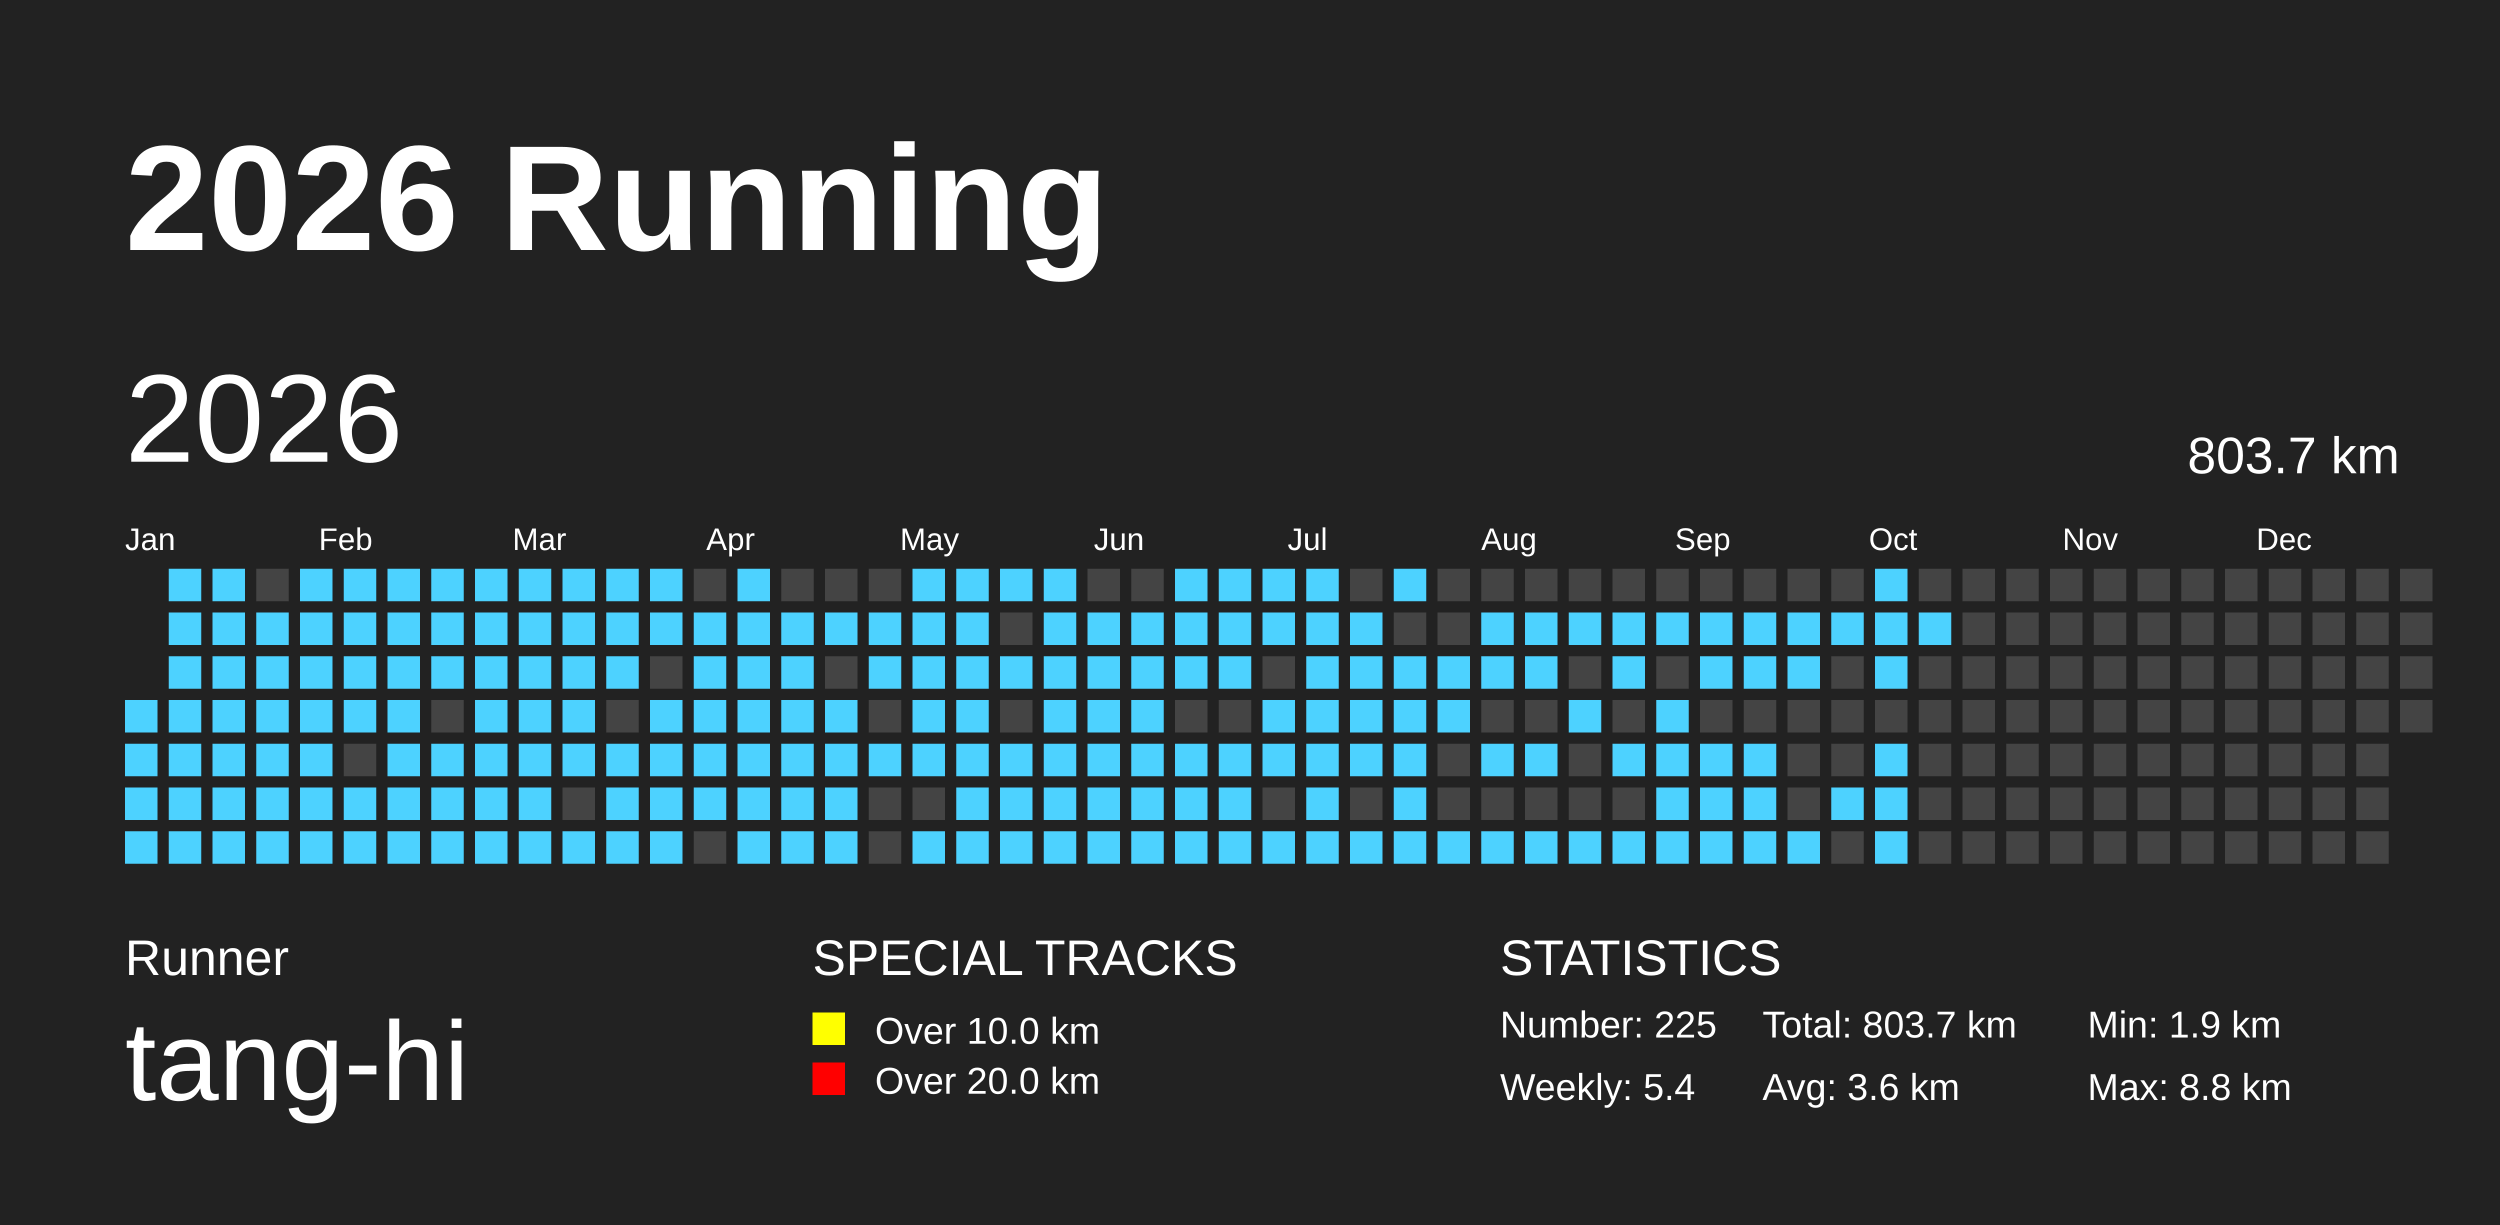
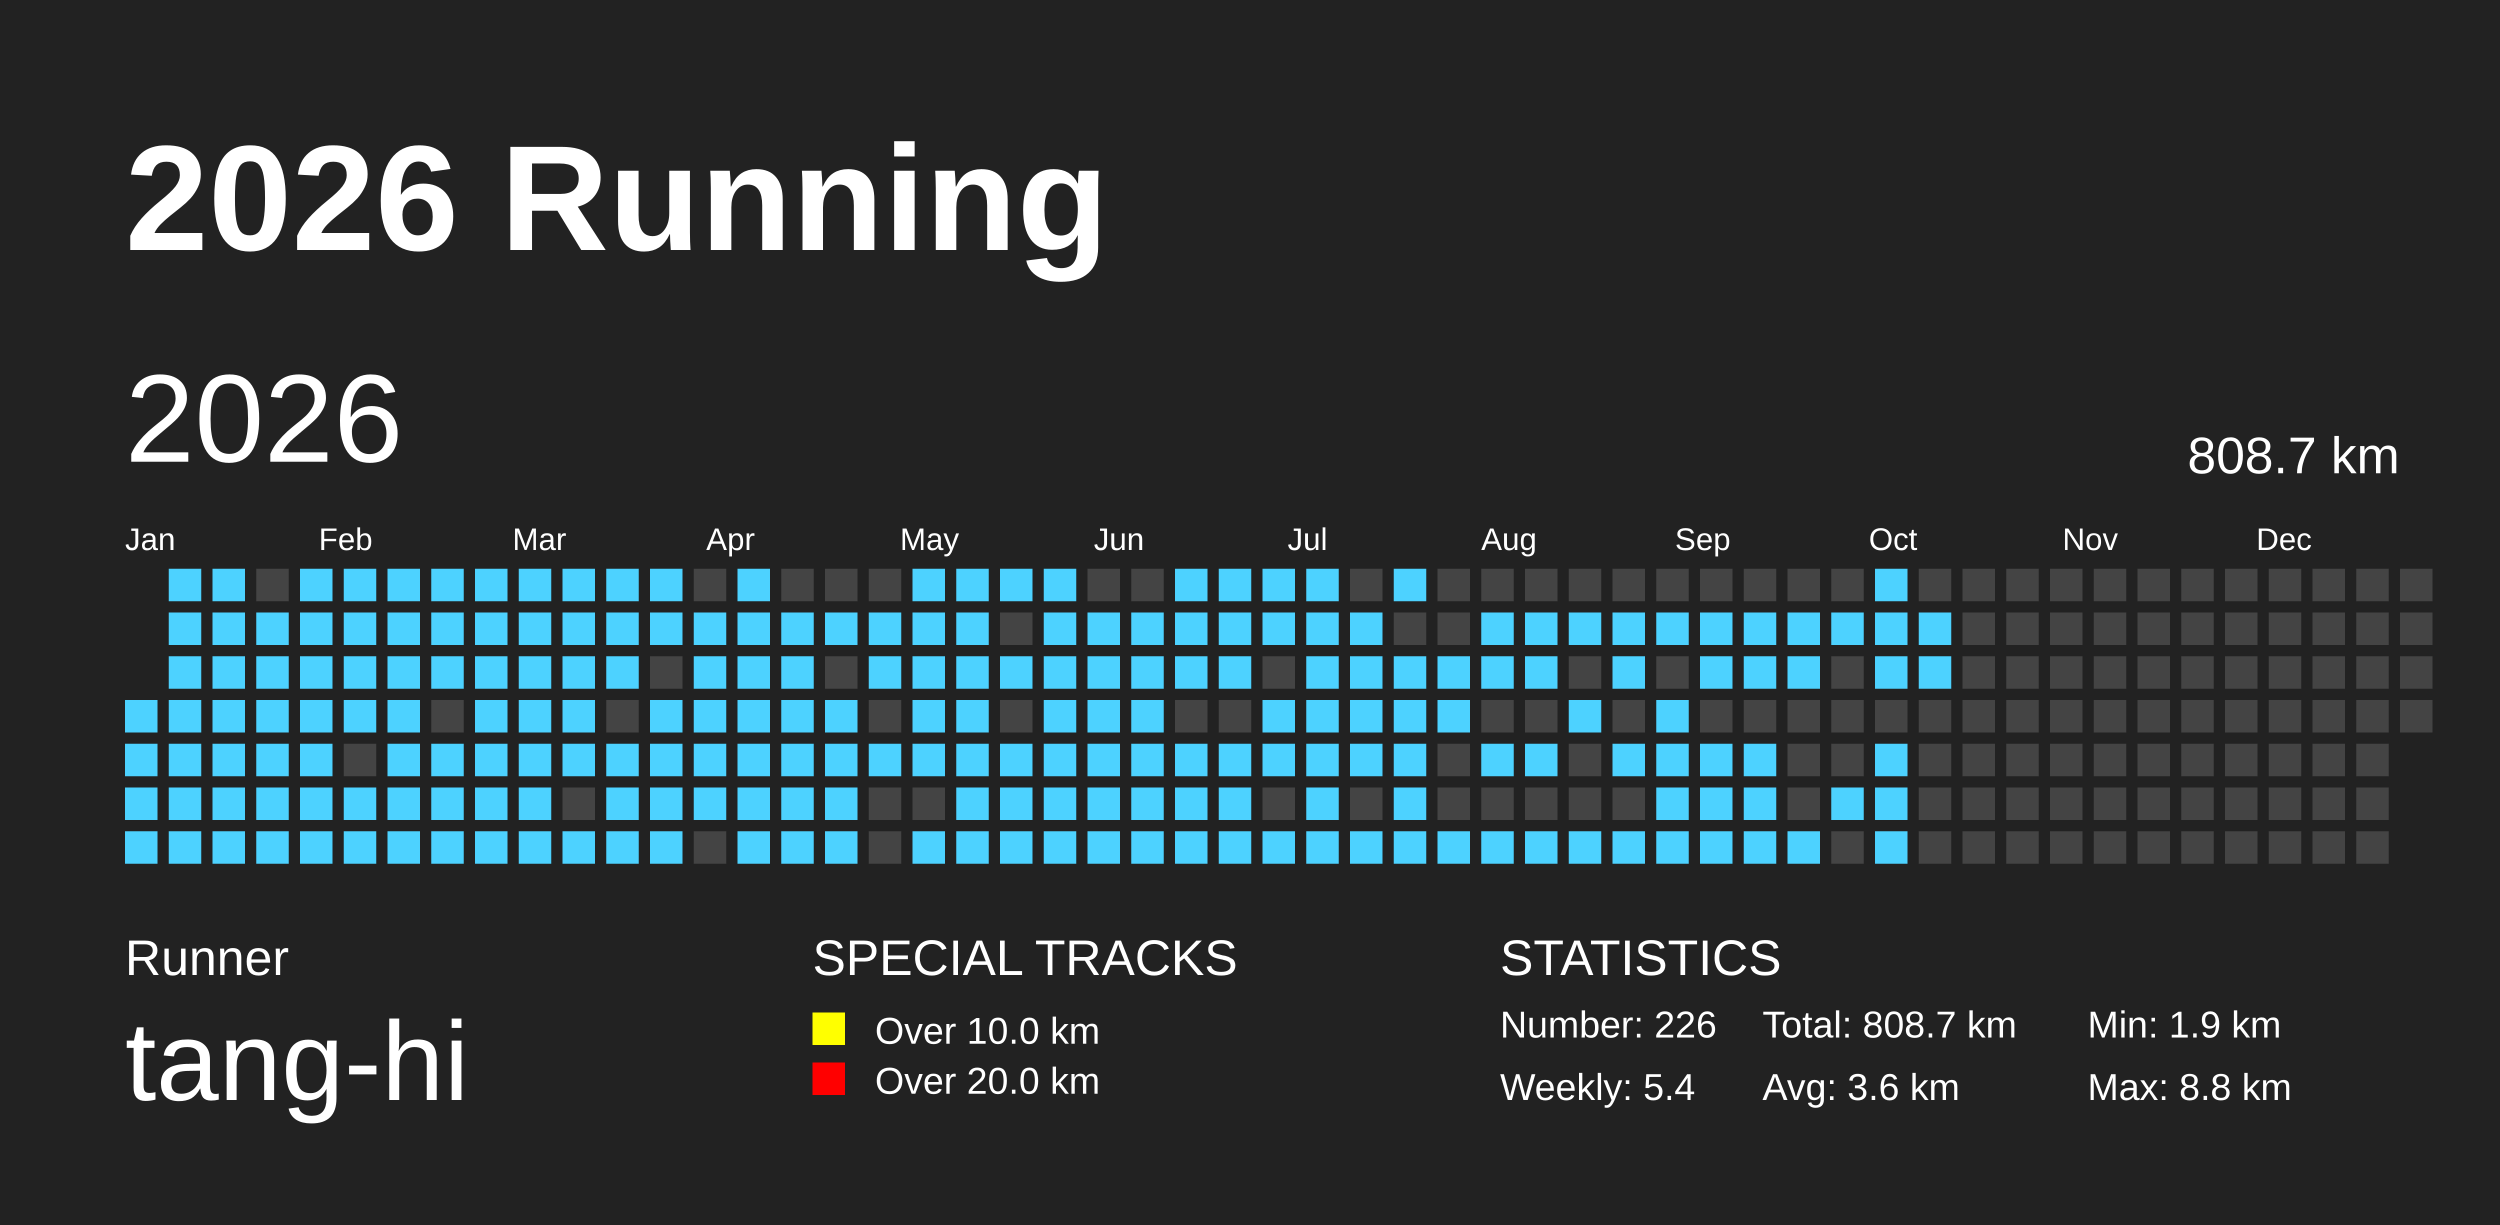
<svg xmlns="http://www.w3.org/2000/svg" baseProfile="full" height="98mm" version="1.1" viewBox="0,0,200,98" width="200mm">
  <defs />
  <rect fill="#222222" height="98" width="200" x="0" y="0" />
  <text fill="#FFFFFF" style="font-size:12px; font-family:Arial; font-weight:bold;" x="10" y="20">2026 Running</text>
  <text fill="#FFFFFF" style="font-size:4px; font-family:Arial" x="10" y="78">Runner</text>
  <text fill="#FFFFFF" style="font-size:9px; font-family:Arial" x="10" y="88">tang-hi</text>
  <text fill="#FFFFFF" style="font-size:4px; font-family:Arial" x="65" y="78">SPECIAL TRACKS</text>
  <rect fill="yellow" height="2.6" width="2.6" x="65" y="81" />
  <text fill="#FFFFFF" style="font-size:3px; font-family:Arial" x="70" y="83.5">Over 10.0 km</text>
  <rect fill="red" height="2.6" width="2.6" x="65" y="85" />
  <text fill="#FFFFFF" style="font-size:3px; font-family:Arial" x="70" y="87.5">Over 20.0 km</text>
  <text fill="#FFFFFF" style="font-size:4px; font-family:Arial" x="120" y="78">STATISTICS</text>
-   <text fill="#FFFFFF" style="font-size:3px; font-family:Arial" x="120" y="83">Number: 225</text>
+   <text fill="#FFFFFF" style="font-size:3px; font-family:Arial" x="120" y="83">Number: 226</text>
  <text fill="#FFFFFF" style="font-size:3px; font-family:Arial" x="120" y="88">Weekly: 5.4</text>
-   <text fill="#FFFFFF" style="font-size:3px; font-family:Arial" x="141" y="83">Total: 803.7 km</text>
+   <text fill="#FFFFFF" style="font-size:3px; font-family:Arial" x="141" y="83">Total: 808.7 km</text>
  <text fill="#FFFFFF" style="font-size:3px; font-family:Arial" x="141" y="88">Avg: 3.6 km</text>
  <text fill="#FFFFFF" style="font-size:3px; font-family:Arial" x="167" y="83">Min: 1.9 km</text>
  <text fill="#FFFFFF" style="font-size:3px; font-family:Arial" x="167" y="88">Max: 8.8 km</text>
  <text dominant-baseline="hanging" fill="#FFFFFF" style="font-size:10.0px; font-family:Arial;" x="10" y="30">2026</text>
-   <text dominant-baseline="hanging" fill="#FFFFFF" style="font-size:4.125px; font-family:Arial;" x="175" y="35">803.7 km</text>
+   <text dominant-baseline="hanging" fill="#FFFFFF" style="font-size:4.125px; font-family:Arial;" x="175" y="35">808.7 km</text>
  <text fill="#FFFFFF" style="font-size:2.5px; font-family:Arial" x="10.0" y="44">Jan</text>
  <text fill="#FFFFFF" style="font-size:2.5px; font-family:Arial" x="25.5" y="44">Feb</text>
  <text fill="#FFFFFF" style="font-size:2.5px; font-family:Arial" x="41.0" y="44">Mar</text>
  <text fill="#FFFFFF" style="font-size:2.5px; font-family:Arial" x="56.5" y="44">Apr</text>
  <text fill="#FFFFFF" style="font-size:2.5px; font-family:Arial" x="72.0" y="44">May</text>
  <text fill="#FFFFFF" style="font-size:2.5px; font-family:Arial" x="87.5" y="44">Jun</text>
  <text fill="#FFFFFF" style="font-size:2.5px; font-family:Arial" x="103.0" y="44">Jul</text>
  <text fill="#FFFFFF" style="font-size:2.5px; font-family:Arial" x="118.5" y="44">Aug</text>
  <text fill="#FFFFFF" style="font-size:2.5px; font-family:Arial" x="134.0" y="44">Sep</text>
  <text fill="#FFFFFF" style="font-size:2.5px; font-family:Arial" x="149.5" y="44">Oct</text>
  <text fill="#FFFFFF" style="font-size:2.5px; font-family:Arial" x="165.0" y="44">Nov</text>
  <text fill="#FFFFFF" style="font-size:2.5px; font-family:Arial" x="180.5" y="44">Dec</text>
  <rect fill="#4DD2FF" height="2.6" width="2.6" x="10.0" y="56.0" />
  <rect fill="#4DD2FF" height="2.6" width="2.6" x="10.0" y="59.5" />
  <rect fill="#4DD2FF" height="2.6" width="2.6" x="10.0" y="63.0" />
  <rect fill="#4DD2FF" height="2.6" width="2.6" x="10.0" y="66.5" />
  <rect fill="#4DD2FF" height="2.6" width="2.6" x="13.5" y="45.5" />
  <rect fill="#4DD2FF" height="2.6" width="2.6" x="13.5" y="49.0" />
  <rect fill="#4DD2FF" height="2.6" width="2.6" x="13.5" y="52.5" />
  <rect fill="#4DD2FF" height="2.6" width="2.6" x="13.5" y="56.0" />
  <rect fill="#4DD2FF" height="2.6" width="2.6" x="13.5" y="59.5" />
  <rect fill="#4DD2FF" height="2.6" width="2.6" x="13.5" y="63.0" />
  <rect fill="#4DD2FF" height="2.6" width="2.6" x="13.5" y="66.5" />
  <rect fill="#4DD2FF" height="2.6" width="2.6" x="17.0" y="45.5" />
  <rect fill="#4DD2FF" height="2.6" width="2.6" x="17.0" y="49.0" />
  <rect fill="#4DD2FF" height="2.6" width="2.6" x="17.0" y="52.5" />
  <rect fill="#4DD2FF" height="2.6" width="2.6" x="17.0" y="56.0" />
  <rect fill="#4DD2FF" height="2.6" width="2.6" x="17.0" y="59.5" />
  <rect fill="#4DD2FF" height="2.6" width="2.6" x="17.0" y="63.0" />
  <rect fill="#4DD2FF" height="2.6" width="2.6" x="17.0" y="66.5" />
  <rect fill="#444444" height="2.6" width="2.6" x="20.5" y="45.5" />
  <rect fill="#4DD2FF" height="2.6" width="2.6" x="20.5" y="49.0" />
  <rect fill="#4DD2FF" height="2.6" width="2.6" x="20.5" y="52.5" />
  <rect fill="#4DD2FF" height="2.6" width="2.6" x="20.5" y="56.0" />
  <rect fill="#4DD2FF" height="2.6" width="2.6" x="20.5" y="59.5" />
  <rect fill="#4DD2FF" height="2.6" width="2.6" x="20.5" y="63.0" />
  <rect fill="#4DD2FF" height="2.6" width="2.6" x="20.5" y="66.5" />
  <rect fill="#4DD2FF" height="2.6" width="2.6" x="24.0" y="45.5" />
  <rect fill="#4DD2FF" height="2.6" width="2.6" x="24.0" y="49.0" />
  <rect fill="#4DD2FF" height="2.6" width="2.6" x="24.0" y="52.5" />
  <rect fill="#4DD2FF" height="2.6" width="2.6" x="24.0" y="56.0" />
  <rect fill="#4DD2FF" height="2.6" width="2.6" x="24.0" y="59.5" />
  <rect fill="#4DD2FF" height="2.6" width="2.6" x="24.0" y="63.0" />
  <rect fill="#4DD2FF" height="2.6" width="2.6" x="24.0" y="66.5" />
  <rect fill="#4DD2FF" height="2.6" width="2.6" x="27.5" y="45.5" />
  <rect fill="#4DD2FF" height="2.6" width="2.6" x="27.5" y="49.0" />
  <rect fill="#4DD2FF" height="2.6" width="2.6" x="27.5" y="52.5" />
  <rect fill="#4DD2FF" height="2.6" width="2.6" x="27.5" y="56.0" />
  <rect fill="#444444" height="2.6" width="2.6" x="27.5" y="59.5" />
  <rect fill="#4DD2FF" height="2.6" width="2.6" x="27.5" y="63.0" />
  <rect fill="#4DD2FF" height="2.6" width="2.6" x="27.5" y="66.5" />
  <rect fill="#4DD2FF" height="2.6" width="2.6" x="31.0" y="45.5" />
  <rect fill="#4DD2FF" height="2.6" width="2.6" x="31.0" y="49.0" />
  <rect fill="#4DD2FF" height="2.6" width="2.6" x="31.0" y="52.5" />
  <rect fill="#4DD2FF" height="2.6" width="2.6" x="31.0" y="56.0" />
  <rect fill="#4DD2FF" height="2.6" width="2.6" x="31.0" y="59.5" />
  <rect fill="#4DD2FF" height="2.6" width="2.6" x="31.0" y="63.0" />
  <rect fill="#4DD2FF" height="2.6" width="2.6" x="31.0" y="66.5" />
  <rect fill="#4DD2FF" height="2.6" width="2.6" x="34.5" y="45.5" />
  <rect fill="#4DD2FF" height="2.6" width="2.6" x="34.5" y="49.0" />
  <rect fill="#4DD2FF" height="2.6" width="2.6" x="34.5" y="52.5" />
  <rect fill="#444444" height="2.6" width="2.6" x="34.5" y="56.0" />
  <rect fill="#4DD2FF" height="2.6" width="2.6" x="34.5" y="59.5" />
  <rect fill="#4DD2FF" height="2.6" width="2.6" x="34.5" y="63.0" />
  <rect fill="#4DD2FF" height="2.6" width="2.6" x="34.5" y="66.5" />
  <rect fill="#4DD2FF" height="2.6" width="2.6" x="38.0" y="45.5" />
  <rect fill="#4DD2FF" height="2.6" width="2.6" x="38.0" y="49.0" />
  <rect fill="#4DD2FF" height="2.6" width="2.6" x="38.0" y="52.5" />
  <rect fill="#4DD2FF" height="2.6" width="2.6" x="38.0" y="56.0" />
  <rect fill="#4DD2FF" height="2.6" width="2.6" x="38.0" y="59.5" />
  <rect fill="#4DD2FF" height="2.6" width="2.6" x="38.0" y="63.0" />
  <rect fill="#4DD2FF" height="2.6" width="2.6" x="38.0" y="66.5" />
  <rect fill="#4DD2FF" height="2.6" width="2.6" x="41.5" y="45.5" />
  <rect fill="#4DD2FF" height="2.6" width="2.6" x="41.5" y="49.0" />
  <rect fill="#4DD2FF" height="2.6" width="2.6" x="41.5" y="52.5" />
  <rect fill="#4DD2FF" height="2.6" width="2.6" x="41.5" y="56.0" />
  <rect fill="#4DD2FF" height="2.6" width="2.6" x="41.5" y="59.5" />
  <rect fill="#4DD2FF" height="2.6" width="2.6" x="41.5" y="63.0" />
  <rect fill="#4DD2FF" height="2.6" width="2.6" x="41.5" y="66.5" />
  <rect fill="#4DD2FF" height="2.6" width="2.6" x="45.0" y="45.5" />
  <rect fill="#4DD2FF" height="2.6" width="2.6" x="45.0" y="49.0" />
  <rect fill="#4DD2FF" height="2.6" width="2.6" x="45.0" y="52.5" />
  <rect fill="#4DD2FF" height="2.6" width="2.6" x="45.0" y="56.0" />
  <rect fill="#4DD2FF" height="2.6" width="2.6" x="45.0" y="59.5" />
  <rect fill="#444444" height="2.6" width="2.6" x="45.0" y="63.0" />
  <rect fill="#4DD2FF" height="2.6" width="2.6" x="45.0" y="66.5" />
  <rect fill="#4DD2FF" height="2.6" width="2.6" x="48.5" y="45.5" />
  <rect fill="#4DD2FF" height="2.6" width="2.6" x="48.5" y="49.0" />
  <rect fill="#4DD2FF" height="2.6" width="2.6" x="48.5" y="52.5" />
  <rect fill="#444444" height="2.6" width="2.6" x="48.5" y="56.0" />
  <rect fill="#4DD2FF" height="2.6" width="2.6" x="48.5" y="59.5" />
  <rect fill="#4DD2FF" height="2.6" width="2.6" x="48.5" y="63.0" />
  <rect fill="#4DD2FF" height="2.6" width="2.6" x="48.5" y="66.5" />
  <rect fill="#4DD2FF" height="2.6" width="2.6" x="52.0" y="45.5" />
  <rect fill="#4DD2FF" height="2.6" width="2.6" x="52.0" y="49.0" />
  <rect fill="#444444" height="2.6" width="2.6" x="52.0" y="52.5" />
  <rect fill="#4DD2FF" height="2.6" width="2.6" x="52.0" y="56.0" />
  <rect fill="#4DD2FF" height="2.6" width="2.6" x="52.0" y="59.5" />
  <rect fill="#4DD2FF" height="2.6" width="2.6" x="52.0" y="63.0" />
  <rect fill="#4DD2FF" height="2.6" width="2.6" x="52.0" y="66.5" />
  <rect fill="#444444" height="2.6" width="2.6" x="55.5" y="45.5" />
  <rect fill="#4DD2FF" height="2.6" width="2.6" x="55.5" y="49.0" />
  <rect fill="#4DD2FF" height="2.6" width="2.6" x="55.5" y="52.5" />
  <rect fill="#4DD2FF" height="2.6" width="2.6" x="55.5" y="56.0" />
  <rect fill="#4DD2FF" height="2.6" width="2.6" x="55.5" y="59.5" />
  <rect fill="#4DD2FF" height="2.6" width="2.6" x="55.5" y="63.0" />
  <rect fill="#444444" height="2.6" width="2.6" x="55.5" y="66.5" />
  <rect fill="#4DD2FF" height="2.6" width="2.6" x="59.0" y="45.5" />
  <rect fill="#4DD2FF" height="2.6" width="2.6" x="59.0" y="49.0" />
  <rect fill="#4DD2FF" height="2.6" width="2.6" x="59.0" y="52.5" />
  <rect fill="#4DD2FF" height="2.6" width="2.6" x="59.0" y="56.0" />
  <rect fill="#4DD2FF" height="2.6" width="2.6" x="59.0" y="59.5" />
  <rect fill="#4DD2FF" height="2.6" width="2.6" x="59.0" y="63.0" />
  <rect fill="#4DD2FF" height="2.6" width="2.6" x="59.0" y="66.5" />
  <rect fill="#444444" height="2.6" width="2.6" x="62.5" y="45.5" />
  <rect fill="#4DD2FF" height="2.6" width="2.6" x="62.5" y="49.0" />
  <rect fill="#4DD2FF" height="2.6" width="2.6" x="62.5" y="52.5" />
  <rect fill="#4DD2FF" height="2.6" width="2.6" x="62.5" y="56.0" />
  <rect fill="#4DD2FF" height="2.6" width="2.6" x="62.5" y="59.5" />
  <rect fill="#4DD2FF" height="2.6" width="2.6" x="62.5" y="63.0" />
  <rect fill="#4DD2FF" height="2.6" width="2.6" x="62.5" y="66.5" />
  <rect fill="#444444" height="2.6" width="2.6" x="66.0" y="45.5" />
  <rect fill="#4DD2FF" height="2.6" width="2.6" x="66.0" y="49.0" />
  <rect fill="#444444" height="2.6" width="2.6" x="66.0" y="52.5" />
  <rect fill="#4DD2FF" height="2.6" width="2.6" x="66.0" y="56.0" />
  <rect fill="#4DD2FF" height="2.6" width="2.6" x="66.0" y="59.5" />
  <rect fill="#4DD2FF" height="2.6" width="2.6" x="66.0" y="63.0" />
  <rect fill="#4DD2FF" height="2.6" width="2.6" x="66.0" y="66.5" />
  <rect fill="#444444" height="2.6" width="2.6" x="69.5" y="45.5" />
  <rect fill="#4DD2FF" height="2.6" width="2.6" x="69.5" y="49.0" />
  <rect fill="#4DD2FF" height="2.6" width="2.6" x="69.5" y="52.5" />
  <rect fill="#444444" height="2.6" width="2.6" x="69.5" y="56.0" />
  <rect fill="#4DD2FF" height="2.6" width="2.6" x="69.5" y="59.5" />
  <rect fill="#444444" height="2.6" width="2.6" x="69.5" y="63.0" />
  <rect fill="#444444" height="2.6" width="2.6" x="69.5" y="66.5" />
  <rect fill="#4DD2FF" height="2.6" width="2.6" x="73.0" y="45.5" />
  <rect fill="#4DD2FF" height="2.6" width="2.6" x="73.0" y="49.0" />
  <rect fill="#4DD2FF" height="2.6" width="2.6" x="73.0" y="52.5" />
  <rect fill="#4DD2FF" height="2.6" width="2.6" x="73.0" y="56.0" />
  <rect fill="#4DD2FF" height="2.6" width="2.6" x="73.0" y="59.5" />
  <rect fill="#444444" height="2.6" width="2.6" x="73.0" y="63.0" />
  <rect fill="#4DD2FF" height="2.6" width="2.6" x="73.0" y="66.5" />
  <rect fill="#4DD2FF" height="2.6" width="2.6" x="76.5" y="45.5" />
  <rect fill="#4DD2FF" height="2.6" width="2.6" x="76.5" y="49.0" />
  <rect fill="#4DD2FF" height="2.6" width="2.6" x="76.5" y="52.5" />
  <rect fill="#4DD2FF" height="2.6" width="2.6" x="76.5" y="56.0" />
  <rect fill="#4DD2FF" height="2.6" width="2.6" x="76.5" y="59.5" />
  <rect fill="#4DD2FF" height="2.6" width="2.6" x="76.5" y="63.0" />
  <rect fill="#4DD2FF" height="2.6" width="2.6" x="76.5" y="66.5" />
  <rect fill="#4DD2FF" height="2.6" width="2.6" x="80.0" y="45.5" />
  <rect fill="#444444" height="2.6" width="2.6" x="80.0" y="49.0" />
  <rect fill="#4DD2FF" height="2.6" width="2.6" x="80.0" y="52.5" />
  <rect fill="#444444" height="2.6" width="2.6" x="80.0" y="56.0" />
  <rect fill="#4DD2FF" height="2.6" width="2.6" x="80.0" y="59.5" />
  <rect fill="#4DD2FF" height="2.6" width="2.6" x="80.0" y="63.0" />
  <rect fill="#4DD2FF" height="2.6" width="2.6" x="80.0" y="66.5" />
  <rect fill="#4DD2FF" height="2.6" width="2.6" x="83.5" y="45.5" />
  <rect fill="#4DD2FF" height="2.6" width="2.6" x="83.5" y="49.0" />
  <rect fill="#4DD2FF" height="2.6" width="2.6" x="83.5" y="52.5" />
  <rect fill="#4DD2FF" height="2.6" width="2.6" x="83.5" y="56.0" />
  <rect fill="#4DD2FF" height="2.6" width="2.6" x="83.5" y="59.5" />
  <rect fill="#4DD2FF" height="2.6" width="2.6" x="83.5" y="63.0" />
  <rect fill="#4DD2FF" height="2.6" width="2.6" x="83.5" y="66.5" />
  <rect fill="#444444" height="2.6" width="2.6" x="87.0" y="45.5" />
  <rect fill="#4DD2FF" height="2.6" width="2.6" x="87.0" y="49.0" />
  <rect fill="#4DD2FF" height="2.6" width="2.6" x="87.0" y="52.5" />
  <rect fill="#4DD2FF" height="2.6" width="2.6" x="87.0" y="56.0" />
  <rect fill="#4DD2FF" height="2.6" width="2.6" x="87.0" y="59.5" />
  <rect fill="#4DD2FF" height="2.6" width="2.6" x="87.0" y="63.0" />
  <rect fill="#4DD2FF" height="2.6" width="2.6" x="87.0" y="66.5" />
  <rect fill="#444444" height="2.6" width="2.6" x="90.5" y="45.5" />
  <rect fill="#4DD2FF" height="2.6" width="2.6" x="90.5" y="49.0" />
  <rect fill="#4DD2FF" height="2.6" width="2.6" x="90.5" y="52.5" />
  <rect fill="#4DD2FF" height="2.6" width="2.6" x="90.5" y="56.0" />
  <rect fill="#4DD2FF" height="2.6" width="2.6" x="90.5" y="59.5" />
  <rect fill="#4DD2FF" height="2.6" width="2.6" x="90.5" y="63.0" />
  <rect fill="#4DD2FF" height="2.6" width="2.6" x="90.5" y="66.5" />
  <rect fill="#4DD2FF" height="2.6" width="2.6" x="94.0" y="45.5" />
  <rect fill="#4DD2FF" height="2.6" width="2.6" x="94.0" y="49.0" />
  <rect fill="#4DD2FF" height="2.6" width="2.6" x="94.0" y="52.5" />
  <rect fill="#444444" height="2.6" width="2.6" x="94.0" y="56.0" />
  <rect fill="#4DD2FF" height="2.6" width="2.6" x="94.0" y="59.5" />
  <rect fill="#4DD2FF" height="2.6" width="2.6" x="94.0" y="63.0" />
  <rect fill="#4DD2FF" height="2.6" width="2.6" x="94.0" y="66.5" />
  <rect fill="#4DD2FF" height="2.6" width="2.6" x="97.5" y="45.5" />
  <rect fill="#4DD2FF" height="2.6" width="2.6" x="97.5" y="49.0" />
  <rect fill="#4DD2FF" height="2.6" width="2.6" x="97.5" y="52.5" />
  <rect fill="#444444" height="2.6" width="2.6" x="97.5" y="56.0" />
  <rect fill="#4DD2FF" height="2.6" width="2.6" x="97.5" y="59.5" />
  <rect fill="#4DD2FF" height="2.6" width="2.6" x="97.5" y="63.0" />
  <rect fill="#4DD2FF" height="2.6" width="2.6" x="97.5" y="66.5" />
  <rect fill="#4DD2FF" height="2.6" width="2.6" x="101.0" y="45.5" />
  <rect fill="#4DD2FF" height="2.6" width="2.6" x="101.0" y="49.0" />
  <rect fill="#444444" height="2.6" width="2.6" x="101.0" y="52.5" />
  <rect fill="#4DD2FF" height="2.6" width="2.6" x="101.0" y="56.0" />
  <rect fill="#4DD2FF" height="2.6" width="2.6" x="101.0" y="59.5" />
  <rect fill="#444444" height="2.6" width="2.6" x="101.0" y="63.0" />
  <rect fill="#4DD2FF" height="2.6" width="2.6" x="101.0" y="66.5" />
  <rect fill="#4DD2FF" height="2.6" width="2.6" x="104.5" y="45.5" />
  <rect fill="#4DD2FF" height="2.6" width="2.6" x="104.5" y="49.0" />
  <rect fill="#4DD2FF" height="2.6" width="2.6" x="104.5" y="52.5" />
  <rect fill="#4DD2FF" height="2.6" width="2.6" x="104.5" y="56.0" />
  <rect fill="#4DD2FF" height="2.6" width="2.6" x="104.5" y="59.5" />
  <rect fill="#4DD2FF" height="2.6" width="2.6" x="104.5" y="63.0" />
  <rect fill="#4DD2FF" height="2.6" width="2.6" x="104.5" y="66.5" />
  <rect fill="#444444" height="2.6" width="2.6" x="108.0" y="45.5" />
  <rect fill="#4DD2FF" height="2.6" width="2.6" x="108.0" y="49.0" />
  <rect fill="#4DD2FF" height="2.6" width="2.6" x="108.0" y="52.5" />
  <rect fill="#4DD2FF" height="2.6" width="2.6" x="108.0" y="56.0" />
  <rect fill="#4DD2FF" height="2.6" width="2.6" x="108.0" y="59.5" />
  <rect fill="#444444" height="2.6" width="2.6" x="108.0" y="63.0" />
  <rect fill="#4DD2FF" height="2.6" width="2.6" x="108.0" y="66.5" />
  <rect fill="#4DD2FF" height="2.6" width="2.6" x="111.5" y="45.5" />
  <rect fill="#444444" height="2.6" width="2.6" x="111.5" y="49.0" />
  <rect fill="#4DD2FF" height="2.6" width="2.6" x="111.5" y="52.5" />
  <rect fill="#4DD2FF" height="2.6" width="2.6" x="111.5" y="56.0" />
  <rect fill="#4DD2FF" height="2.6" width="2.6" x="111.5" y="59.5" />
  <rect fill="#4DD2FF" height="2.6" width="2.6" x="111.5" y="63.0" />
  <rect fill="#4DD2FF" height="2.6" width="2.6" x="111.5" y="66.5" />
  <rect fill="#444444" height="2.6" width="2.6" x="115.0" y="45.5" />
  <rect fill="#444444" height="2.6" width="2.6" x="115.0" y="49.0" />
  <rect fill="#4DD2FF" height="2.6" width="2.6" x="115.0" y="52.5" />
  <rect fill="#4DD2FF" height="2.6" width="2.6" x="115.0" y="56.0" />
  <rect fill="#444444" height="2.6" width="2.6" x="115.0" y="59.5" />
  <rect fill="#444444" height="2.6" width="2.6" x="115.0" y="63.0" />
  <rect fill="#4DD2FF" height="2.6" width="2.6" x="115.0" y="66.5" />
  <rect fill="#444444" height="2.6" width="2.6" x="118.5" y="45.5" />
  <rect fill="#4DD2FF" height="2.6" width="2.6" x="118.5" y="49.0" />
  <rect fill="#4DD2FF" height="2.6" width="2.6" x="118.5" y="52.5" />
  <rect fill="#444444" height="2.6" width="2.6" x="118.5" y="56.0" />
  <rect fill="#4DD2FF" height="2.6" width="2.6" x="118.5" y="59.5" />
  <rect fill="#444444" height="2.6" width="2.6" x="118.5" y="63.0" />
  <rect fill="#4DD2FF" height="2.6" width="2.6" x="118.5" y="66.5" />
  <rect fill="#444444" height="2.6" width="2.6" x="122.0" y="45.5" />
  <rect fill="#4DD2FF" height="2.6" width="2.6" x="122.0" y="49.0" />
  <rect fill="#4DD2FF" height="2.6" width="2.6" x="122.0" y="52.5" />
  <rect fill="#444444" height="2.6" width="2.6" x="122.0" y="56.0" />
  <rect fill="#4DD2FF" height="2.6" width="2.6" x="122.0" y="59.5" />
  <rect fill="#444444" height="2.6" width="2.6" x="122.0" y="63.0" />
  <rect fill="#4DD2FF" height="2.6" width="2.6" x="122.0" y="66.5" />
  <rect fill="#444444" height="2.6" width="2.6" x="125.5" y="45.5" />
  <rect fill="#4DD2FF" height="2.6" width="2.6" x="125.5" y="49.0" />
  <rect fill="#444444" height="2.6" width="2.6" x="125.5" y="52.5" />
  <rect fill="#4DD2FF" height="2.6" width="2.6" x="125.5" y="56.0" />
  <rect fill="#444444" height="2.6" width="2.6" x="125.5" y="59.5" />
  <rect fill="#444444" height="2.6" width="2.6" x="125.5" y="63.0" />
  <rect fill="#4DD2FF" height="2.6" width="2.6" x="125.5" y="66.5" />
  <rect fill="#444444" height="2.6" width="2.6" x="129.0" y="45.5" />
  <rect fill="#4DD2FF" height="2.6" width="2.6" x="129.0" y="49.0" />
  <rect fill="#4DD2FF" height="2.6" width="2.6" x="129.0" y="52.5" />
  <rect fill="#444444" height="2.6" width="2.6" x="129.0" y="56.0" />
  <rect fill="#4DD2FF" height="2.6" width="2.6" x="129.0" y="59.5" />
  <rect fill="#444444" height="2.6" width="2.6" x="129.0" y="63.0" />
  <rect fill="#4DD2FF" height="2.6" width="2.6" x="129.0" y="66.5" />
  <rect fill="#444444" height="2.6" width="2.6" x="132.5" y="45.5" />
  <rect fill="#4DD2FF" height="2.6" width="2.6" x="132.5" y="49.0" />
  <rect fill="#444444" height="2.6" width="2.6" x="132.5" y="52.5" />
  <rect fill="#4DD2FF" height="2.6" width="2.6" x="132.5" y="56.0" />
  <rect fill="#4DD2FF" height="2.6" width="2.6" x="132.5" y="59.5" />
  <rect fill="#4DD2FF" height="2.6" width="2.6" x="132.5" y="63.0" />
  <rect fill="#4DD2FF" height="2.6" width="2.6" x="132.5" y="66.5" />
  <rect fill="#444444" height="2.6" width="2.6" x="136.0" y="45.5" />
  <rect fill="#4DD2FF" height="2.6" width="2.6" x="136.0" y="49.0" />
  <rect fill="#4DD2FF" height="2.6" width="2.6" x="136.0" y="52.5" />
  <rect fill="#444444" height="2.6" width="2.6" x="136.0" y="56.0" />
  <rect fill="#4DD2FF" height="2.6" width="2.6" x="136.0" y="59.5" />
  <rect fill="#4DD2FF" height="2.6" width="2.6" x="136.0" y="63.0" />
  <rect fill="#4DD2FF" height="2.6" width="2.6" x="136.0" y="66.5" />
  <rect fill="#444444" height="2.6" width="2.6" x="139.5" y="45.5" />
  <rect fill="#4DD2FF" height="2.6" width="2.6" x="139.5" y="49.0" />
  <rect fill="#4DD2FF" height="2.6" width="2.6" x="139.5" y="52.5" />
  <rect fill="#444444" height="2.6" width="2.6" x="139.5" y="56.0" />
  <rect fill="#4DD2FF" height="2.6" width="2.6" x="139.5" y="59.5" />
  <rect fill="#4DD2FF" height="2.6" width="2.6" x="139.5" y="63.0" />
  <rect fill="#4DD2FF" height="2.6" width="2.6" x="139.5" y="66.5" />
  <rect fill="#444444" height="2.6" width="2.6" x="143.0" y="45.5" />
  <rect fill="#4DD2FF" height="2.6" width="2.6" x="143.0" y="49.0" />
  <rect fill="#4DD2FF" height="2.6" width="2.6" x="143.0" y="52.5" />
  <rect fill="#444444" height="2.6" width="2.6" x="143.0" y="56.0" />
  <rect fill="#444444" height="2.6" width="2.6" x="143.0" y="59.5" />
  <rect fill="#444444" height="2.6" width="2.6" x="143.0" y="63.0" />
  <rect fill="#4DD2FF" height="2.6" width="2.6" x="143.0" y="66.5" />
  <rect fill="#444444" height="2.6" width="2.6" x="146.5" y="45.5" />
  <rect fill="#4DD2FF" height="2.6" width="2.6" x="146.5" y="49.0" />
  <rect fill="#444444" height="2.6" width="2.6" x="146.5" y="52.5" />
  <rect fill="#444444" height="2.6" width="2.6" x="146.5" y="56.0" />
  <rect fill="#444444" height="2.6" width="2.6" x="146.5" y="59.5" />
  <rect fill="#4DD2FF" height="2.6" width="2.6" x="146.5" y="63.0" />
  <rect fill="#444444" height="2.6" width="2.6" x="146.5" y="66.5" />
  <rect fill="#4DD2FF" height="2.6" width="2.6" x="150.0" y="45.5" />
  <rect fill="#4DD2FF" height="2.6" width="2.6" x="150.0" y="49.0" />
  <rect fill="#4DD2FF" height="2.6" width="2.6" x="150.0" y="52.5" />
  <rect fill="#444444" height="2.6" width="2.6" x="150.0" y="56.0" />
  <rect fill="#4DD2FF" height="2.6" width="2.6" x="150.0" y="59.5" />
  <rect fill="#4DD2FF" height="2.6" width="2.6" x="150.0" y="63.0" />
  <rect fill="#4DD2FF" height="2.6" width="2.6" x="150.0" y="66.5" />
  <rect fill="#444444" height="2.6" width="2.6" x="153.5" y="45.5" />
  <rect fill="#4DD2FF" height="2.6" width="2.6" x="153.5" y="49.0" />
-   <rect fill="#444444" height="2.6" width="2.6" x="153.5" y="52.5" />
+   <rect fill="#4DD2FF" height="2.6" width="2.6" x="153.5" y="52.5" />
  <rect fill="#444444" height="2.6" width="2.6" x="153.5" y="56.0" />
  <rect fill="#444444" height="2.6" width="2.6" x="153.5" y="59.5" />
  <rect fill="#444444" height="2.6" width="2.6" x="153.5" y="63.0" />
  <rect fill="#444444" height="2.6" width="2.6" x="153.5" y="66.5" />
  <rect fill="#444444" height="2.6" width="2.6" x="157.0" y="45.5" />
  <rect fill="#444444" height="2.6" width="2.6" x="157.0" y="49.0" />
  <rect fill="#444444" height="2.6" width="2.6" x="157.0" y="52.5" />
  <rect fill="#444444" height="2.6" width="2.6" x="157.0" y="56.0" />
  <rect fill="#444444" height="2.6" width="2.6" x="157.0" y="59.5" />
  <rect fill="#444444" height="2.6" width="2.6" x="157.0" y="63.0" />
  <rect fill="#444444" height="2.6" width="2.6" x="157.0" y="66.5" />
  <rect fill="#444444" height="2.6" width="2.6" x="160.5" y="45.5" />
  <rect fill="#444444" height="2.6" width="2.6" x="160.5" y="49.0" />
  <rect fill="#444444" height="2.6" width="2.6" x="160.5" y="52.5" />
  <rect fill="#444444" height="2.6" width="2.6" x="160.5" y="56.0" />
  <rect fill="#444444" height="2.6" width="2.6" x="160.5" y="59.5" />
  <rect fill="#444444" height="2.6" width="2.6" x="160.5" y="63.0" />
  <rect fill="#444444" height="2.6" width="2.6" x="160.5" y="66.5" />
  <rect fill="#444444" height="2.6" width="2.6" x="164.0" y="45.5" />
  <rect fill="#444444" height="2.6" width="2.6" x="164.0" y="49.0" />
  <rect fill="#444444" height="2.6" width="2.6" x="164.0" y="52.5" />
  <rect fill="#444444" height="2.6" width="2.6" x="164.0" y="56.0" />
  <rect fill="#444444" height="2.6" width="2.6" x="164.0" y="59.5" />
  <rect fill="#444444" height="2.6" width="2.6" x="164.0" y="63.0" />
  <rect fill="#444444" height="2.6" width="2.6" x="164.0" y="66.5" />
  <rect fill="#444444" height="2.6" width="2.6" x="167.5" y="45.5" />
  <rect fill="#444444" height="2.6" width="2.6" x="167.5" y="49.0" />
  <rect fill="#444444" height="2.6" width="2.6" x="167.5" y="52.5" />
  <rect fill="#444444" height="2.6" width="2.6" x="167.5" y="56.0" />
  <rect fill="#444444" height="2.6" width="2.6" x="167.5" y="59.5" />
  <rect fill="#444444" height="2.6" width="2.6" x="167.5" y="63.0" />
  <rect fill="#444444" height="2.6" width="2.6" x="167.5" y="66.5" />
  <rect fill="#444444" height="2.6" width="2.6" x="171.0" y="45.5" />
  <rect fill="#444444" height="2.6" width="2.6" x="171.0" y="49.0" />
  <rect fill="#444444" height="2.6" width="2.6" x="171.0" y="52.5" />
  <rect fill="#444444" height="2.6" width="2.6" x="171.0" y="56.0" />
  <rect fill="#444444" height="2.6" width="2.6" x="171.0" y="59.5" />
  <rect fill="#444444" height="2.6" width="2.6" x="171.0" y="63.0" />
  <rect fill="#444444" height="2.6" width="2.6" x="171.0" y="66.5" />
  <rect fill="#444444" height="2.6" width="2.6" x="174.5" y="45.5" />
  <rect fill="#444444" height="2.6" width="2.6" x="174.5" y="49.0" />
  <rect fill="#444444" height="2.6" width="2.6" x="174.5" y="52.5" />
  <rect fill="#444444" height="2.6" width="2.6" x="174.5" y="56.0" />
  <rect fill="#444444" height="2.6" width="2.6" x="174.5" y="59.5" />
  <rect fill="#444444" height="2.6" width="2.6" x="174.5" y="63.0" />
  <rect fill="#444444" height="2.6" width="2.6" x="174.5" y="66.5" />
  <rect fill="#444444" height="2.6" width="2.6" x="178.0" y="45.5" />
  <rect fill="#444444" height="2.6" width="2.6" x="178.0" y="49.0" />
  <rect fill="#444444" height="2.6" width="2.6" x="178.0" y="52.5" />
  <rect fill="#444444" height="2.6" width="2.6" x="178.0" y="56.0" />
  <rect fill="#444444" height="2.6" width="2.6" x="178.0" y="59.5" />
  <rect fill="#444444" height="2.6" width="2.6" x="178.0" y="63.0" />
  <rect fill="#444444" height="2.6" width="2.6" x="178.0" y="66.5" />
  <rect fill="#444444" height="2.6" width="2.6" x="181.5" y="45.5" />
  <rect fill="#444444" height="2.6" width="2.6" x="181.5" y="49.0" />
  <rect fill="#444444" height="2.6" width="2.6" x="181.5" y="52.5" />
  <rect fill="#444444" height="2.6" width="2.6" x="181.5" y="56.0" />
  <rect fill="#444444" height="2.6" width="2.6" x="181.5" y="59.5" />
  <rect fill="#444444" height="2.6" width="2.6" x="181.5" y="63.0" />
  <rect fill="#444444" height="2.6" width="2.6" x="181.5" y="66.5" />
  <rect fill="#444444" height="2.6" width="2.6" x="185.0" y="45.5" />
  <rect fill="#444444" height="2.6" width="2.6" x="185.0" y="49.0" />
  <rect fill="#444444" height="2.6" width="2.6" x="185.0" y="52.5" />
  <rect fill="#444444" height="2.6" width="2.6" x="185.0" y="56.0" />
  <rect fill="#444444" height="2.6" width="2.6" x="185.0" y="59.5" />
  <rect fill="#444444" height="2.6" width="2.6" x="185.0" y="63.0" />
  <rect fill="#444444" height="2.6" width="2.6" x="185.0" y="66.5" />
  <rect fill="#444444" height="2.6" width="2.6" x="188.5" y="45.5" />
  <rect fill="#444444" height="2.6" width="2.6" x="188.5" y="49.0" />
  <rect fill="#444444" height="2.6" width="2.6" x="188.5" y="52.5" />
  <rect fill="#444444" height="2.6" width="2.6" x="188.5" y="56.0" />
  <rect fill="#444444" height="2.6" width="2.6" x="188.5" y="59.5" />
  <rect fill="#444444" height="2.6" width="2.6" x="188.5" y="63.0" />
  <rect fill="#444444" height="2.6" width="2.6" x="188.5" y="66.5" />
  <rect fill="#444444" height="2.6" width="2.6" x="192.0" y="45.5" />
  <rect fill="#444444" height="2.6" width="2.6" x="192.0" y="49.0" />
  <rect fill="#444444" height="2.6" width="2.6" x="192.0" y="52.5" />
  <rect fill="#444444" height="2.6" width="2.6" x="192.0" y="56.0" />
</svg>
